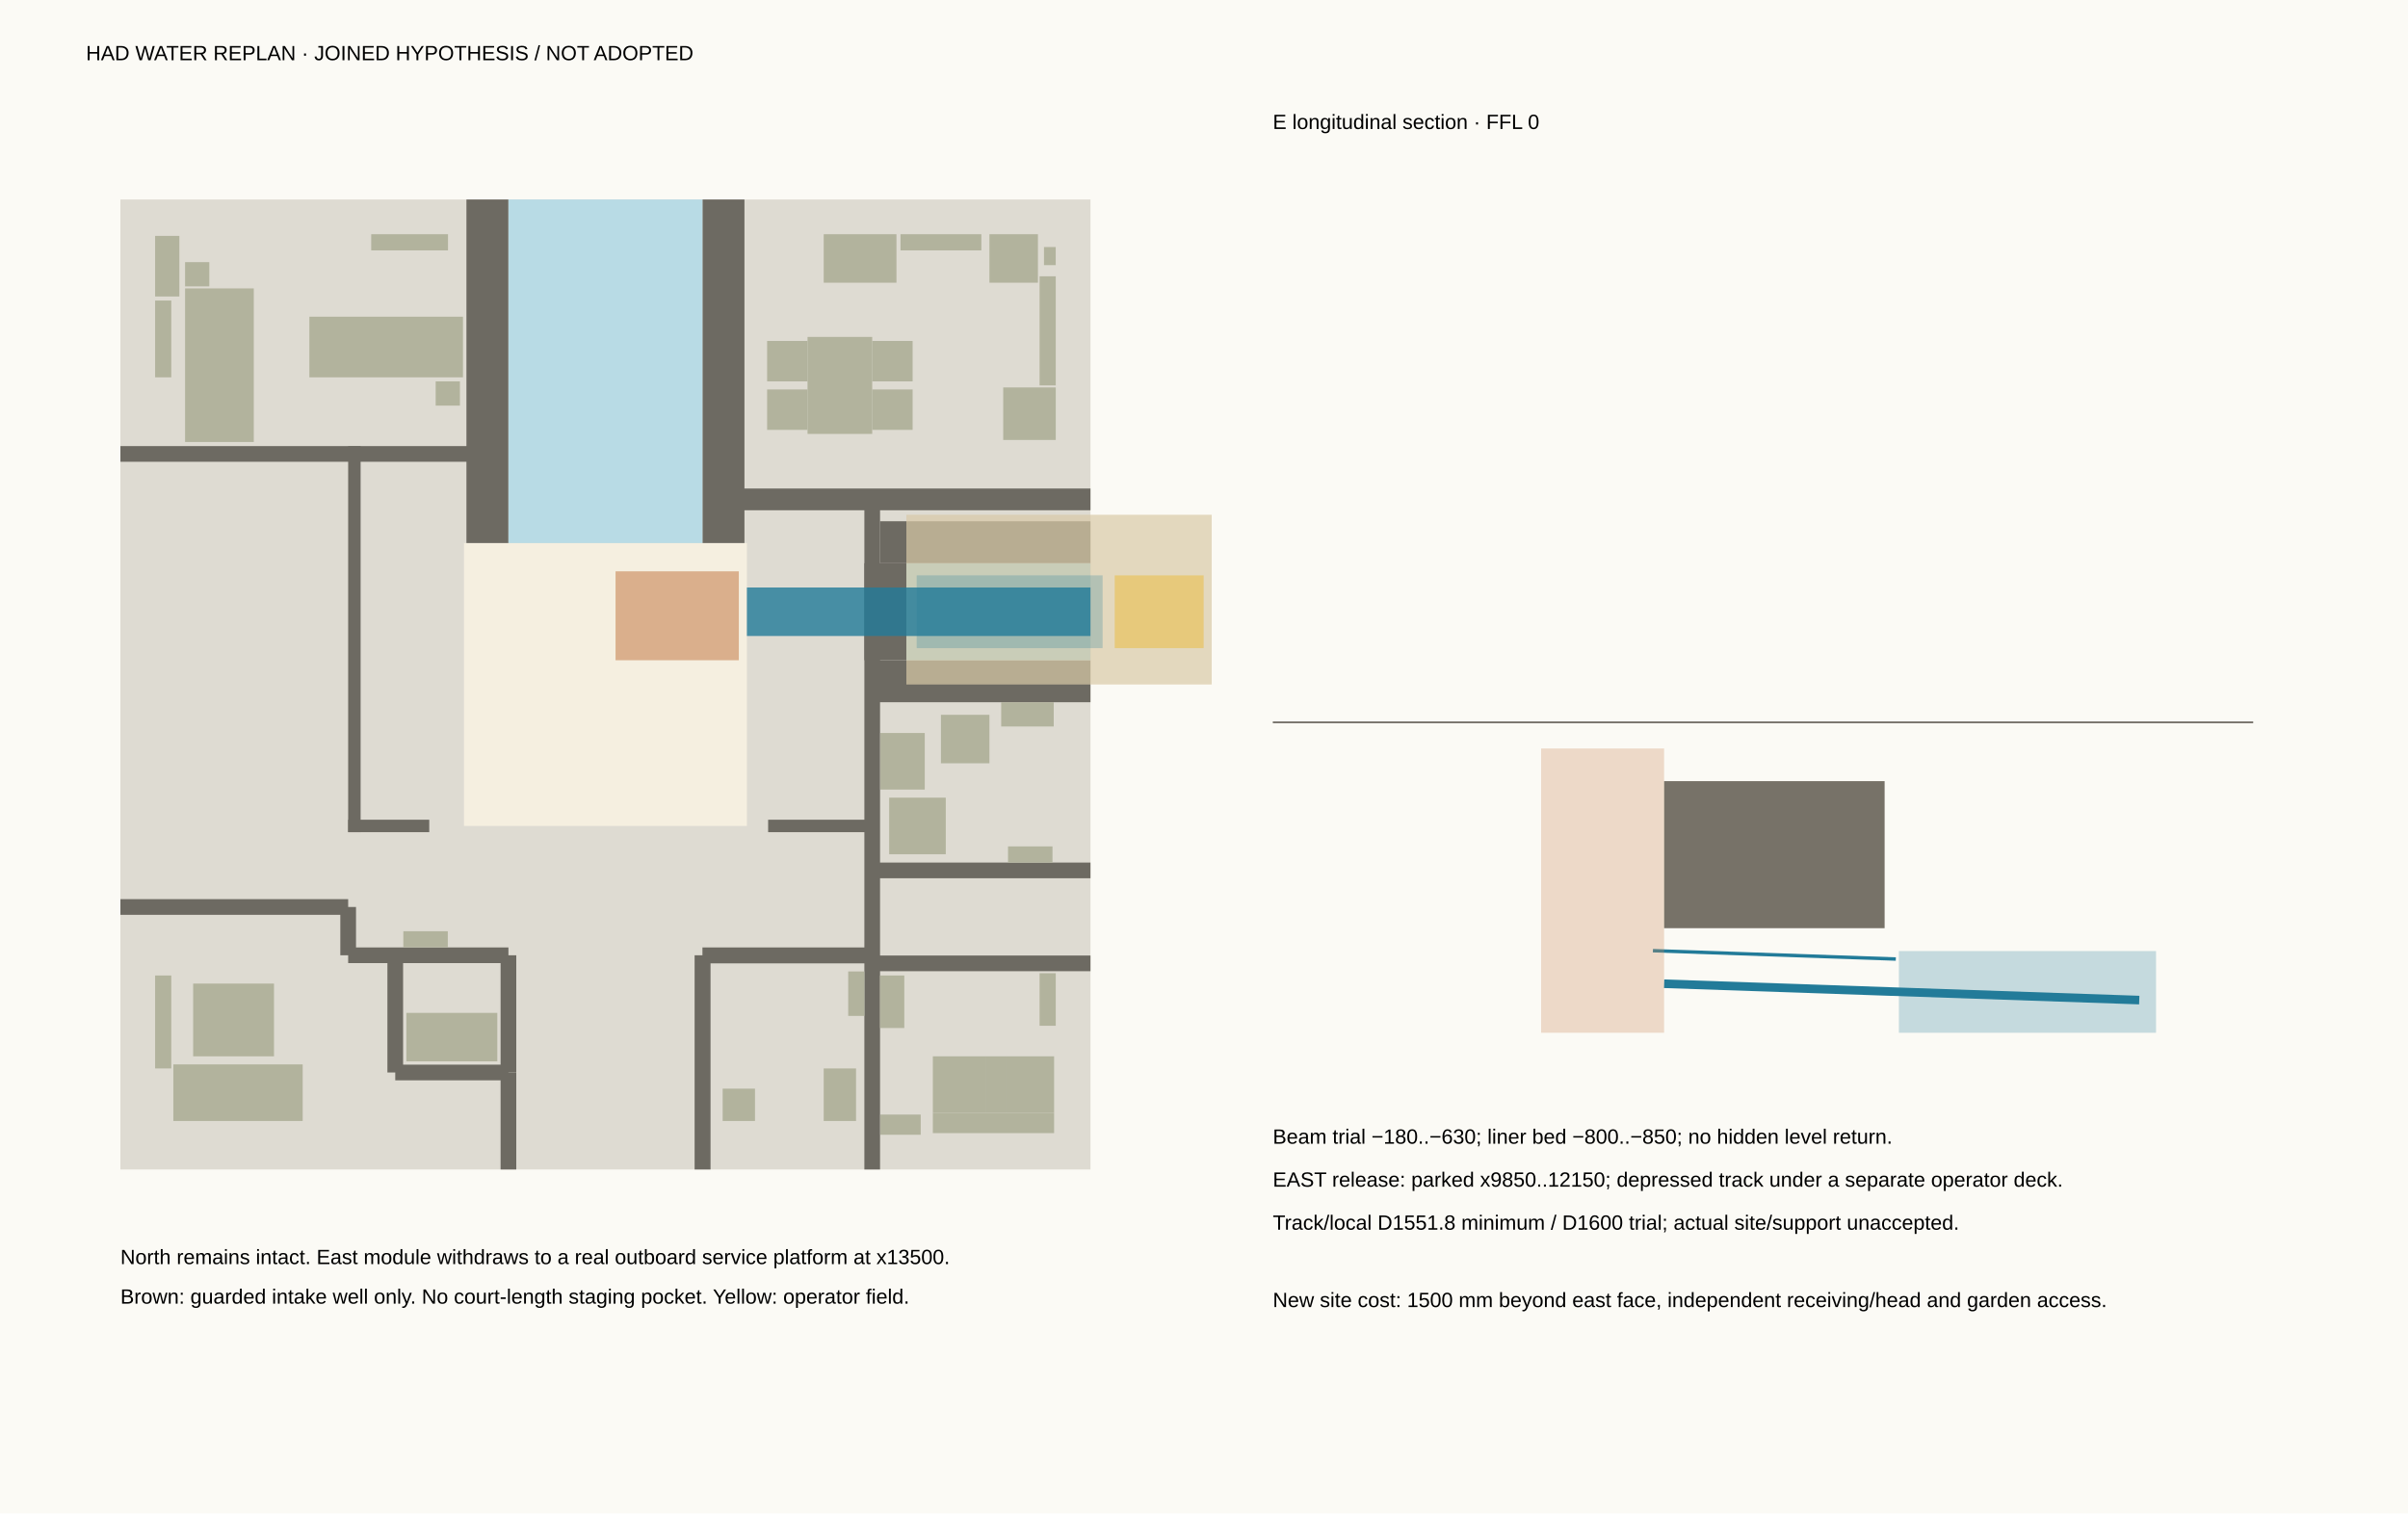
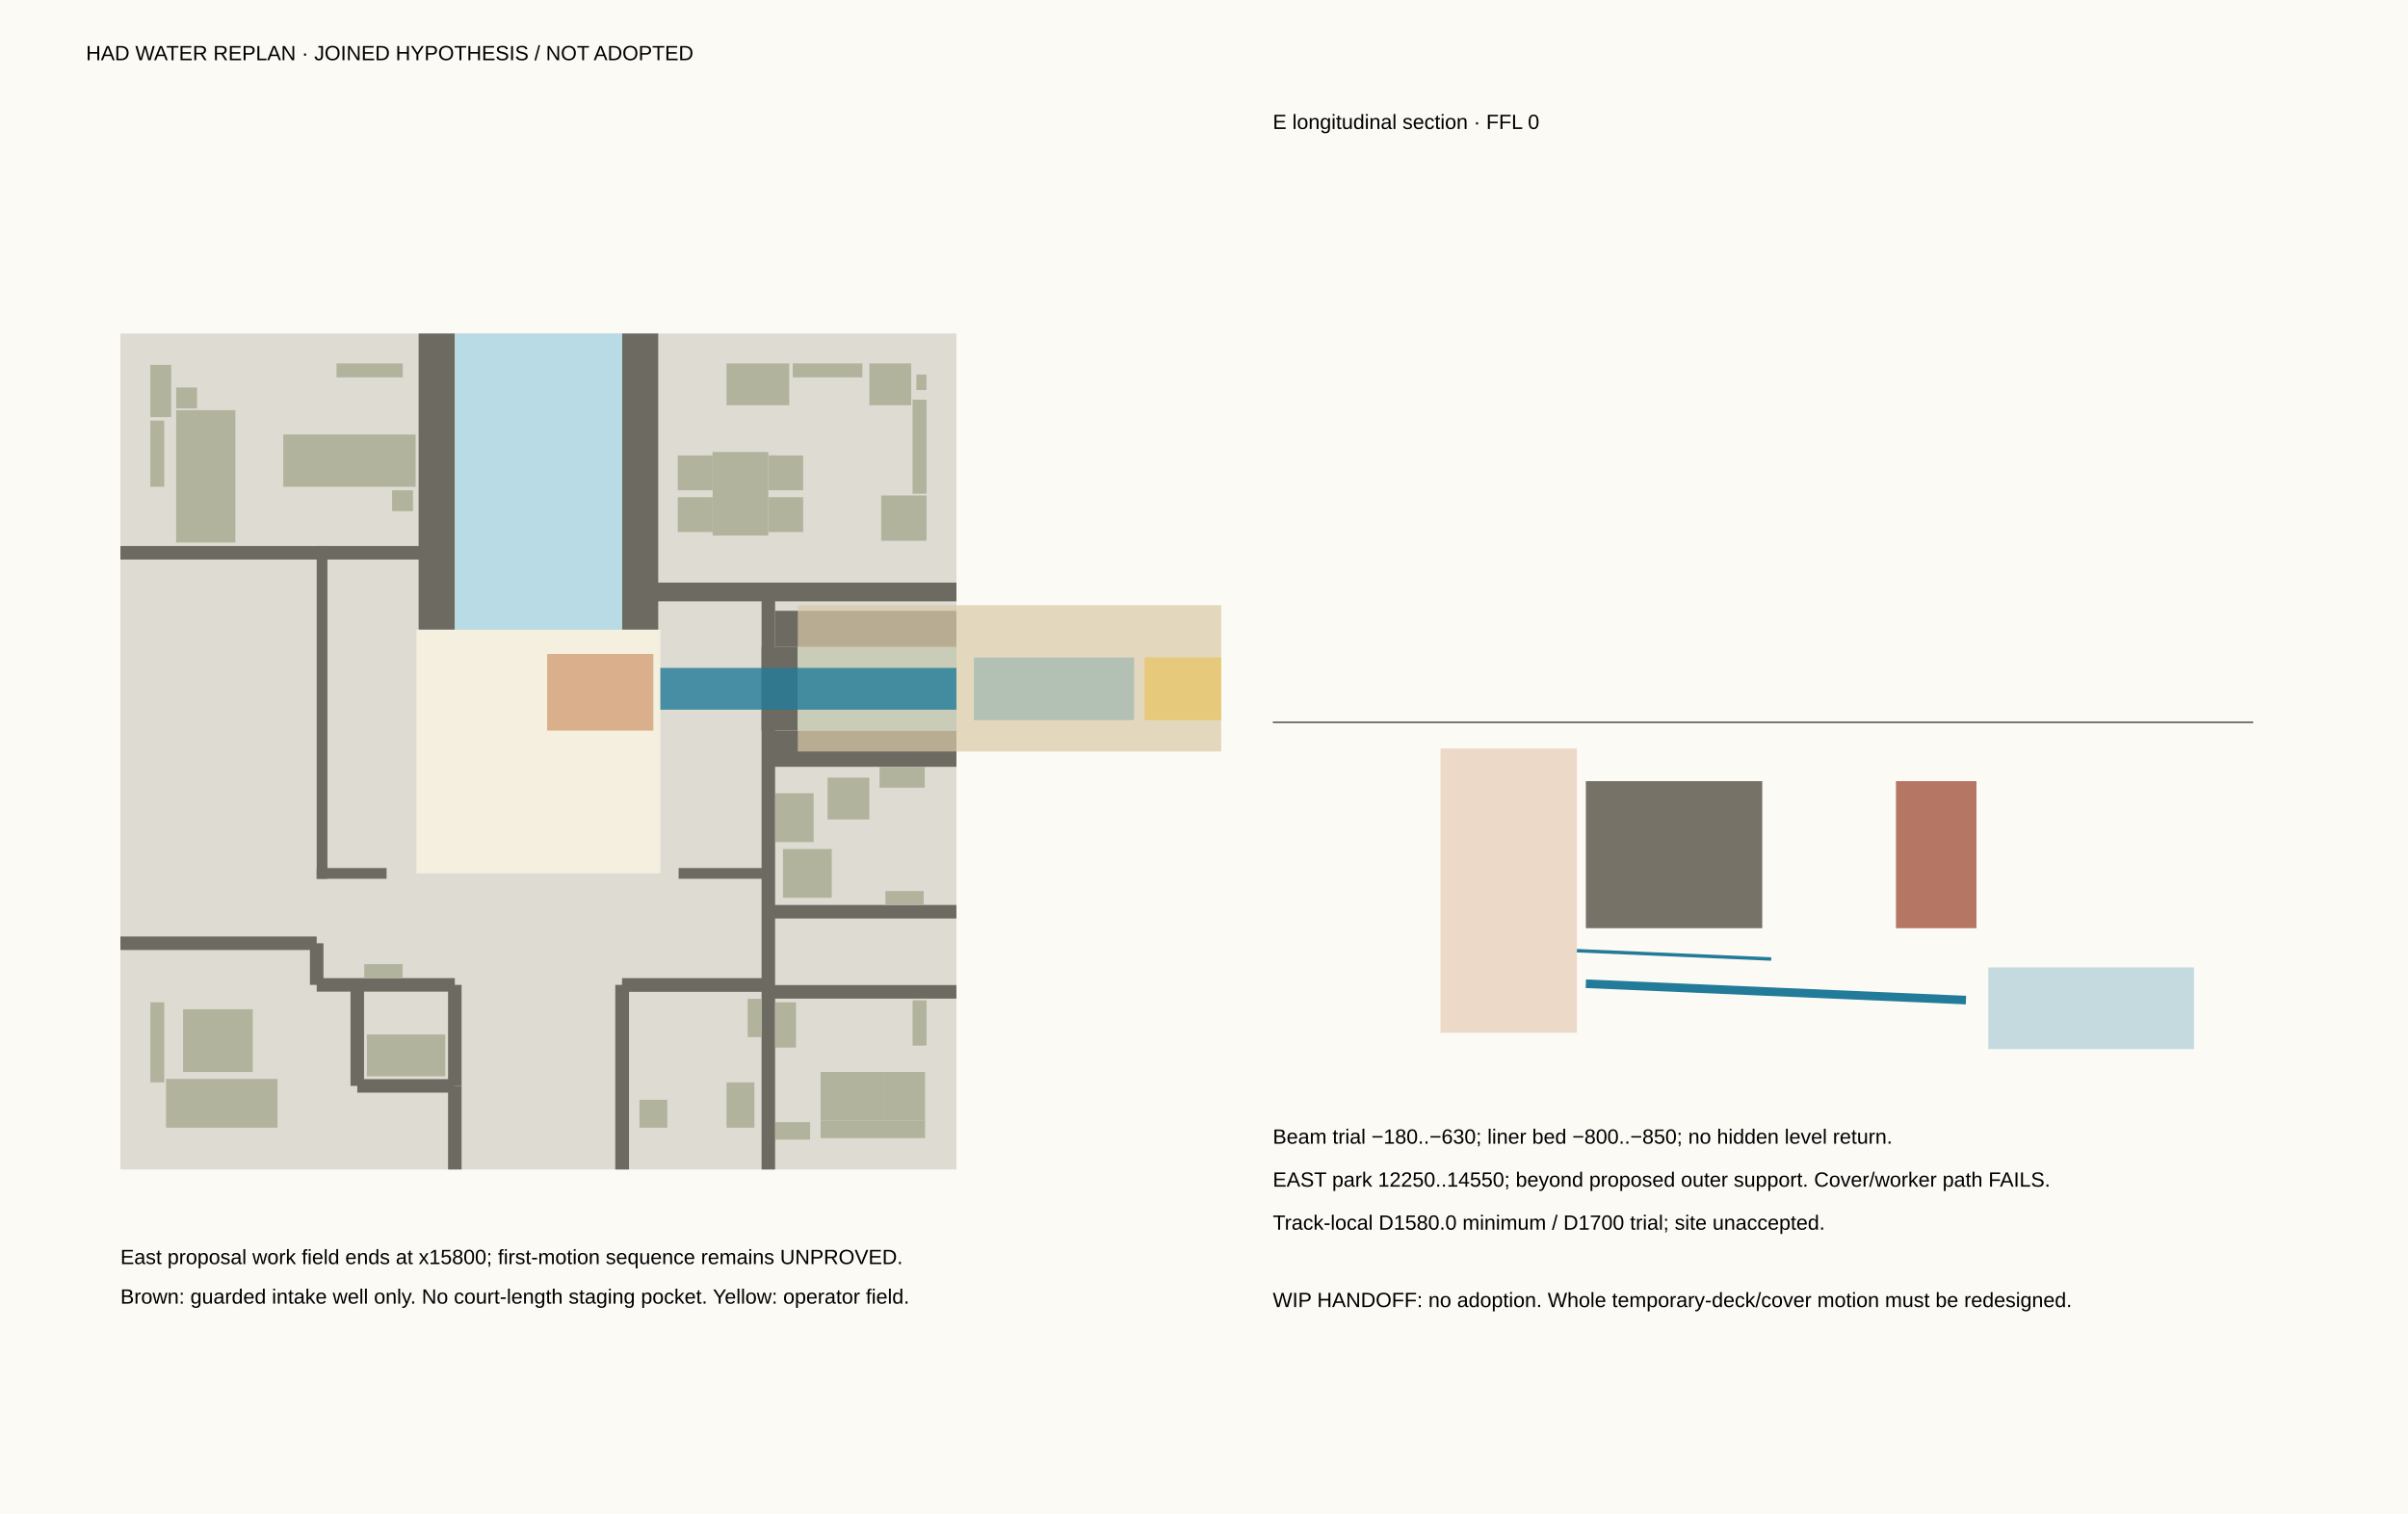
<svg xmlns="http://www.w3.org/2000/svg" width="1400" height="880" viewBox="0 0 1400 880">
  <rect width="1400" height="880" fill="#fbfaf5" />
  <text x="50" y="35" font-size="12" font-family="Arial">HAD WATER REPLAN · JOINED HYPOTHESIS / NOT ADOPTED</text>
-   <rect x="70" y="116" width="564" height="564" fill="#dedbd2" opacity="1" />
-   <rect x="269.75" y="315.75" width="164.5" height="164.5" fill="#f5efe0" opacity="1" />
-   <rect x="291.041" y="623.6" width="9.118" height="56.4" fill="#6d6a62" opacity="1" />
-   <rect x="291.041" y="555.45" width="9.118" height="68.15" fill="#6d6a62" opacity="1" />
-   <rect x="225.241" y="555.45" width="9.118" height="68.15" fill="#6d6a62" opacity="1" />
-   <rect x="229.8" y="619.041" width="65.8" height="9.118" fill="#6d6a62" opacity="1" />
-   <rect x="202.423" y="550.891" width="93.177" height="9.118" fill="#6d6a62" opacity="1" />
-   <rect x="197.863" y="527.368" width="9.118" height="28.082" fill="#6d6a62" opacity="1" />
-   <rect x="70" y="522.808" width="132.423" height="9.118" fill="#6d6a62" opacity="1" />
-   <rect x="403.841" y="555.45" width="9.259" height="124.55" fill="#6d6a62" opacity="1" />
-   <rect x="408.4" y="550.891" width="98.7" height="9.259" fill="#6d6a62" opacity="1" />
-   <rect x="502.541" y="290.37" width="9.118" height="389.63" fill="#6d6a62" opacity="1" />
-   <rect x="507.1" y="555.591" width="126.9" height="9.118" fill="#6d6a62" opacity="1" />
-   <rect x="507.1" y="501.541" width="126.9" height="9.118" fill="#6d6a62" opacity="1" />
-   <rect x="507.1" y="383.9" width="126.9" height="24.416" fill="#6d6a62" opacity="1" />
-   <rect x="70" y="259.373" width="205.743" height="9.118" fill="#6d6a62" opacity="1" />
-   <rect x="424.967" y="284.048" width="209.032" height="12.643" fill="#6d6a62" opacity="1" />
-   <rect x="271.183" y="116" width="24.416" height="199.75" fill="#6d6a62" opacity="1" />
-   <rect x="408.4" y="116" width="24.416" height="199.75" fill="#6d6a62" opacity="1" />
-   <rect x="202.423" y="259.373" width="7.238" height="224.495" fill="#6d6a62" opacity="1" />
-   <rect x="202.423" y="476.631" width="47.141" height="7.238" fill="#6d6a62" opacity="1" />
-   <rect x="446.587" y="476.631" width="63.803" height="7.238" fill="#6d6a62" opacity="1" />
-   <rect x="511.659" y="303.084" width="122.341" height="24.416" fill="#6d6a62" opacity="1" />
-   <rect x="502.541" y="327.5" width="24.416" height="56.4" fill="#6d6a62" opacity="1" />
-   <rect x="295.6" y="116" width="112.8" height="199.75" fill="#b8dbe5" opacity="1" />
-   <rect x="526.957" y="327.5" width="107.043" height="56.4" fill="#a6d8e0" opacity="1" />
-   <rect x="526.957" y="299.3" width="177.542" height="98.7" fill="#d9c9a7" opacity="0.7" />
-   <rect x="434.25" y="341.6" width="199.75" height="28.2" fill="#227b99" opacity="0.8" />
-   <rect x="357.875" y="332.2" width="71.675" height="51.7" fill="#cb8e5f" opacity="0.65" />
-   <rect x="532.95" y="334.55" width="108.1" height="42.3" fill="#227b99" opacity="0.25" />
-   <rect x="648.1" y="334.55" width="51.7" height="42.3" fill="#e8c56a" opacity="0.8" />
-   <rect x="100.785" y="618.9" width="75.2" height="32.9" fill="#b2b39d" opacity="1" />
-   <rect x="112.3" y="571.9" width="47" height="42.3" fill="#b2b39d" opacity="1" />
-   <rect x="236.262" y="588.938" width="52.875" height="28.2" fill="#b2b39d" opacity="1" />
-   <rect x="478.9" y="621.25" width="18.8" height="30.55" fill="#b2b39d" opacity="1" />
-   <rect x="420.15" y="633" width="18.8" height="18.8" fill="#b2b39d" opacity="1" />
-   <rect x="516.97" y="463.8" width="32.9" height="32.9" fill="#b2b39d" opacity="1" />
-   <rect x="511.8" y="426.2" width="25.85" height="32.9" fill="#b2b39d" opacity="1" />
-   <rect x="90.186" y="137.15" width="14.1" height="35.25" fill="#b2b39d" opacity="1" />
-   <rect x="107.6" y="167.7" width="39.95" height="89.3" fill="#b2b39d" opacity="1" />
-   <rect x="107.6" y="152.425" width="14.1" height="14.1" fill="#b2b39d" opacity="1" />
-   <rect x="179.863" y="184.15" width="89.3" height="35.25" fill="#b2b39d" opacity="1" />
-   <rect x="253.3" y="221.75" width="14.1" height="14.1" fill="#b2b39d" opacity="1" />
-   <rect x="469.5" y="195.9" width="37.6" height="56.4" fill="#b2b39d" opacity="1" />
-   <rect x="446" y="226.45" width="23.5" height="23.5" fill="#b2b39d" opacity="1" />
-   <rect x="446" y="198.25" width="23.5" height="23.5" fill="#b2b39d" opacity="1" />
-   <rect x="507.1" y="226.45" width="23.5" height="23.5" fill="#b2b39d" opacity="1" />
-   <rect x="507.1" y="198.25" width="23.5" height="23.5" fill="#b2b39d" opacity="1" />
-   <rect x="478.9" y="136.187" width="42.3" height="28.2" fill="#b2b39d" opacity="1" />
-   <rect x="575.25" y="136.187" width="28.2" height="28.2" fill="#b2b39d" opacity="1" />
-   <rect x="583.264" y="225.275" width="30.55" height="30.55" fill="#b2b39d" opacity="1" />
-   <rect x="606.975" y="143.636" width="6.815" height="10.528" fill="#b2b39d" opacity="1" />
-   <rect x="90.186" y="567.2" width="9.4" height="54.05" fill="#b2b39d" opacity="1" />
-   <rect x="90.186" y="174.75" width="9.4" height="44.65" fill="#b2b39d" opacity="1" />
-   <rect x="215.817" y="136.187" width="44.65" height="9.4" fill="#b2b39d" opacity="1" />
-   <rect x="604.413" y="160.65" width="9.4" height="63.45" fill="#b2b39d" opacity="1" />
-   <rect x="604.413" y="565.884" width="9.4" height="30.55" fill="#b2b39d" opacity="1" />
-   <rect x="586.06" y="492.141" width="25.85" height="9.4" fill="#b2b39d" opacity="1" />
-   <rect x="234.5" y="541.467" width="25.85" height="9.4" fill="#b2b39d" opacity="1" />
-   <rect x="493.141" y="564.85" width="9.4" height="25.85" fill="#b2b39d" opacity="1" />
-   <rect x="547.05" y="415.625" width="28.2" height="28.2" fill="#b2b39d" opacity="1" />
-   <rect x="582.088" y="408.317" width="30.55" height="14.1" fill="#b2b39d" opacity="1" />
-   <rect x="542.35" y="614.2" width="30.55" height="32.9" fill="#b2b39d" opacity="1" />
-   <rect x="584.65" y="614.2" width="28.2" height="32.9" fill="#b2b39d" opacity="1" />
-   <rect x="542.35" y="647.1" width="70.5" height="11.75" fill="#b2b39d" opacity="1" />
-   <rect x="572.9" y="614.2" width="11.75" height="32.9" fill="#b2b39d" opacity="1" />
-   <rect x="511.659" y="567.2" width="14.1" height="30.55" fill="#b2b39d" opacity="1" />
-   <rect x="511.8" y="648.063" width="23.5" height="11.75" fill="#b2b39d" opacity="1" />
-   <rect x="523.55" y="136.187" width="47" height="9.4" fill="#b2b39d" opacity="1" />
-   <text x="70" y="735" font-size="12" font-family="Arial">North remains intact. East module withdraws to a real outboard service platform at x13500.</text>
+   <rect x="70" y="193.924" width="486.076" height="486.076" fill="#dedbd2" opacity="1" />
+   <rect x="242.152" y="366.076" width="141.772" height="141.772" fill="#f5efe0" opacity="1" />
+   <rect x="260.501" y="631.392" width="7.858" height="48.608" fill="#6d6a62" opacity="1" />
+   <rect x="260.501" y="572.658" width="7.858" height="58.734" fill="#6d6a62" opacity="1" />
+   <rect x="203.792" y="572.658" width="7.858" height="58.734" fill="#6d6a62" opacity="1" />
+   <rect x="207.722" y="627.463" width="56.709" height="7.858" fill="#6d6a62" opacity="1" />
+   <rect x="184.127" y="568.729" width="80.304" height="7.858" fill="#6d6a62" opacity="1" />
+   <rect x="180.197" y="548.456" width="7.858" height="24.203" fill="#6d6a62" opacity="1" />
+   <rect x="70" y="544.527" width="114.127" height="7.858" fill="#6d6a62" opacity="1" />
+   <rect x="357.716" y="572.658" width="7.98" height="107.342" fill="#6d6a62" opacity="1" />
+   <rect x="361.646" y="568.729" width="85.063" height="7.98" fill="#6d6a62" opacity="1" />
+   <rect x="442.78" y="344.203" width="7.858" height="335.797" fill="#6d6a62" opacity="1" />
+   <rect x="446.709" y="572.78" width="109.367" height="7.858" fill="#6d6a62" opacity="1" />
+   <rect x="446.709" y="526.197" width="109.367" height="7.858" fill="#6d6a62" opacity="1" />
+   <rect x="446.709" y="424.81" width="109.367" height="21.043" fill="#6d6a62" opacity="1" />
+   <rect x="70" y="317.489" width="177.316" height="7.858" fill="#6d6a62" opacity="1" />
+   <rect x="375.924" y="338.754" width="180.152" height="10.896" fill="#6d6a62" opacity="1" />
+   <rect x="243.387" y="193.924" width="21.043" height="172.152" fill="#6d6a62" opacity="1" />
+   <rect x="361.646" y="193.924" width="21.043" height="172.152" fill="#6d6a62" opacity="1" />
+   <rect x="184.127" y="317.489" width="6.238" height="193.478" fill="#6d6a62" opacity="1" />
+   <rect x="184.127" y="504.729" width="40.628" height="6.238" fill="#6d6a62" opacity="1" />
+   <rect x="394.557" y="504.729" width="54.987" height="6.238" fill="#6d6a62" opacity="1" />
+   <rect x="450.638" y="355.159" width="105.438" height="21.043" fill="#6d6a62" opacity="1" />
+   <rect x="442.78" y="376.203" width="21.043" height="48.608" fill="#6d6a62" opacity="1" />
+   <rect x="264.43" y="193.924" width="97.215" height="172.152" fill="#b8dbe5" opacity="1" />
+   <rect x="463.823" y="376.203" width="92.253" height="48.608" fill="#a6d8e0" opacity="1" />
+   <rect x="463.823" y="351.899" width="246.177" height="85.063" fill="#d9c9a7" opacity="0.7" />
+   <rect x="383.924" y="388.354" width="172.152" height="24.304" fill="#227b99" opacity="0.8" />
+   <rect x="318.101" y="380.253" width="61.772" height="44.557" fill="#cb8e5f" opacity="0.65" />
+   <rect x="566.203" y="382.278" width="93.165" height="36.456" fill="#227b99" opacity="0.25" />
+   <rect x="665.443" y="382.278" width="44.557" height="36.456" fill="#e8c56a" opacity="0.8" />
+   <rect x="96.532" y="627.342" width="64.81" height="28.354" fill="#b2b39d" opacity="1" />
+   <rect x="106.456" y="586.835" width="40.506" height="36.456" fill="#b2b39d" opacity="1" />
+   <rect x="213.291" y="601.519" width="45.57" height="24.304" fill="#b2b39d" opacity="1" />
+   <rect x="422.405" y="629.367" width="16.203" height="26.329" fill="#b2b39d" opacity="1" />
+   <rect x="371.772" y="639.494" width="16.203" height="16.203" fill="#b2b39d" opacity="1" />
+   <rect x="455.215" y="493.671" width="28.354" height="28.354" fill="#b2b39d" opacity="1" />
+   <rect x="450.759" y="461.266" width="22.278" height="28.354" fill="#b2b39d" opacity="1" />
+   <rect x="87.397" y="212.152" width="12.152" height="30.38" fill="#b2b39d" opacity="1" />
+   <rect x="102.405" y="238.481" width="34.43" height="76.962" fill="#b2b39d" opacity="1" />
+   <rect x="102.405" y="225.316" width="12.152" height="12.152" fill="#b2b39d" opacity="1" />
+   <rect x="164.684" y="252.658" width="76.962" height="30.38" fill="#b2b39d" opacity="1" />
+   <rect x="227.975" y="285.063" width="12.152" height="12.152" fill="#b2b39d" opacity="1" />
+   <rect x="414.304" y="262.785" width="32.405" height="48.608" fill="#b2b39d" opacity="1" />
+   <rect x="394.051" y="289.114" width="20.253" height="20.253" fill="#b2b39d" opacity="1" />
+   <rect x="394.051" y="264.81" width="20.253" height="20.253" fill="#b2b39d" opacity="1" />
+   <rect x="446.709" y="289.114" width="20.253" height="20.253" fill="#b2b39d" opacity="1" />
+   <rect x="446.709" y="264.81" width="20.253" height="20.253" fill="#b2b39d" opacity="1" />
+   <rect x="422.405" y="211.322" width="36.456" height="24.304" fill="#b2b39d" opacity="1" />
+   <rect x="505.443" y="211.322" width="24.304" height="24.304" fill="#b2b39d" opacity="1" />
+   <rect x="512.349" y="288.101" width="26.329" height="26.329" fill="#b2b39d" opacity="1" />
+   <rect x="532.785" y="217.742" width="5.873" height="9.073" fill="#b2b39d" opacity="1" />
+   <rect x="87.397" y="582.785" width="8.101" height="46.582" fill="#b2b39d" opacity="1" />
+   <rect x="87.397" y="244.557" width="8.101" height="38.481" fill="#b2b39d" opacity="1" />
+   <rect x="195.671" y="211.322" width="38.481" height="8.101" fill="#b2b39d" opacity="1" />
+   <rect x="530.577" y="232.405" width="8.101" height="54.684" fill="#b2b39d" opacity="1" />
+   <rect x="530.577" y="581.651" width="8.101" height="26.329" fill="#b2b39d" opacity="1" />
+   <rect x="514.759" y="518.096" width="22.278" height="8.101" fill="#b2b39d" opacity="1" />
+   <rect x="211.772" y="560.608" width="22.278" height="8.101" fill="#b2b39d" opacity="1" />
+   <rect x="434.678" y="580.759" width="8.101" height="22.278" fill="#b2b39d" opacity="1" />
+   <rect x="481.139" y="452.152" width="24.304" height="24.304" fill="#b2b39d" opacity="1" />
+   <rect x="511.337" y="445.853" width="26.329" height="12.152" fill="#b2b39d" opacity="1" />
+   <rect x="477.089" y="623.291" width="26.329" height="28.354" fill="#b2b39d" opacity="1" />
+   <rect x="513.544" y="623.291" width="24.304" height="28.354" fill="#b2b39d" opacity="1" />
+   <rect x="477.089" y="651.646" width="60.759" height="10.127" fill="#b2b39d" opacity="1" />
+   <rect x="503.418" y="623.291" width="10.127" height="28.354" fill="#b2b39d" opacity="1" />
+   <rect x="450.638" y="582.785" width="12.152" height="26.329" fill="#b2b39d" opacity="1" />
+   <rect x="450.759" y="652.476" width="20.253" height="10.127" fill="#b2b39d" opacity="1" />
+   <rect x="460.886" y="211.322" width="40.506" height="8.101" fill="#b2b39d" opacity="1" />
+   <text x="70" y="735" font-size="12" font-family="Arial">East proposal work field ends at x15800; first-motion sequence remains UNPROVED.</text>
  <text x="70" y="758" font-size="12" font-family="Arial">Brown: guarded intake well only. No court-length staging pocket. Yellow: operator field.</text>
  <text x="740" y="75" font-size="12" font-family="Arial">E longitudinal section · FFL 0</text>
  <line x1="740" y1="420" x2="1310" y2="420" stroke="#6d6a62" />
-   <rect x="967.5" y="454.2" width="128.213" height="85.5" fill="#777268" />
-   <path d="M967.5,572 L1243.75,581.5" stroke="#227b99" stroke-width="5" fill="none" />
-   <path d="M961,552.776 L1102.213,557.632" stroke="#227b99" stroke-width="2" fill="none" />
-   <rect x="896" y="435.2" width="71.5" height="165.3" fill="#cb8e5f" opacity=".3" />
-   <rect x="1104" y="553" width="149.5" height="47.5" fill="#227b99" opacity=".25" />
+   <rect x="922" y="454.2" width="102.57" height="85.5" fill="#777268" />
+   <rect x="1102.31" y="454.2" width="46.8" height="85.5" fill="#b57663" />
+   <path d="M922,572 L1143,581.5" stroke="#227b99" stroke-width="5" fill="none" />
+   <path d="M916.8,552.776 L1029.77,557.632" stroke="#227b99" stroke-width="2" fill="none" />
+   <rect x="837.5" y="435.2" width="79.3" height="165.3" fill="#cb8e5f" opacity=".3" />
+   <rect x="1156" y="562.5" width="119.6" height="47.5" fill="#227b99" opacity=".25" />
  <text x="740" y="665" font-size="12" font-family="Arial">Beam trial −180..−630; liner bed −800..−850; no hidden level return.</text>
-   <text x="740" y="690" font-size="12" font-family="Arial">EAST release: parked x9850..12150; depressed track under a separate operator deck.</text>
-   <text x="740" y="715" font-size="12" font-family="Arial">Track/local D1551.8 minimum / D1600 trial; actual site/support unaccepted.</text>
-   <text x="740" y="760" font-size="12" font-family="Arial">New site cost: 1500 mm beyond east face, independent receiving/head and garden access.</text>
+   <text x="740" y="690" font-size="12" font-family="Arial">EAST park 12250..14550; beyond proposed outer support. Cover/worker path FAILS.</text>
+   <text x="740" y="715" font-size="12" font-family="Arial">Track-local D1580.0 minimum / D1700 trial; site unaccepted.</text>
+   <text x="740" y="760" font-size="12" font-family="Arial">WIP HANDOFF: no adoption. Whole temporary-deck/cover motion must be redesigned.</text>
</svg>
